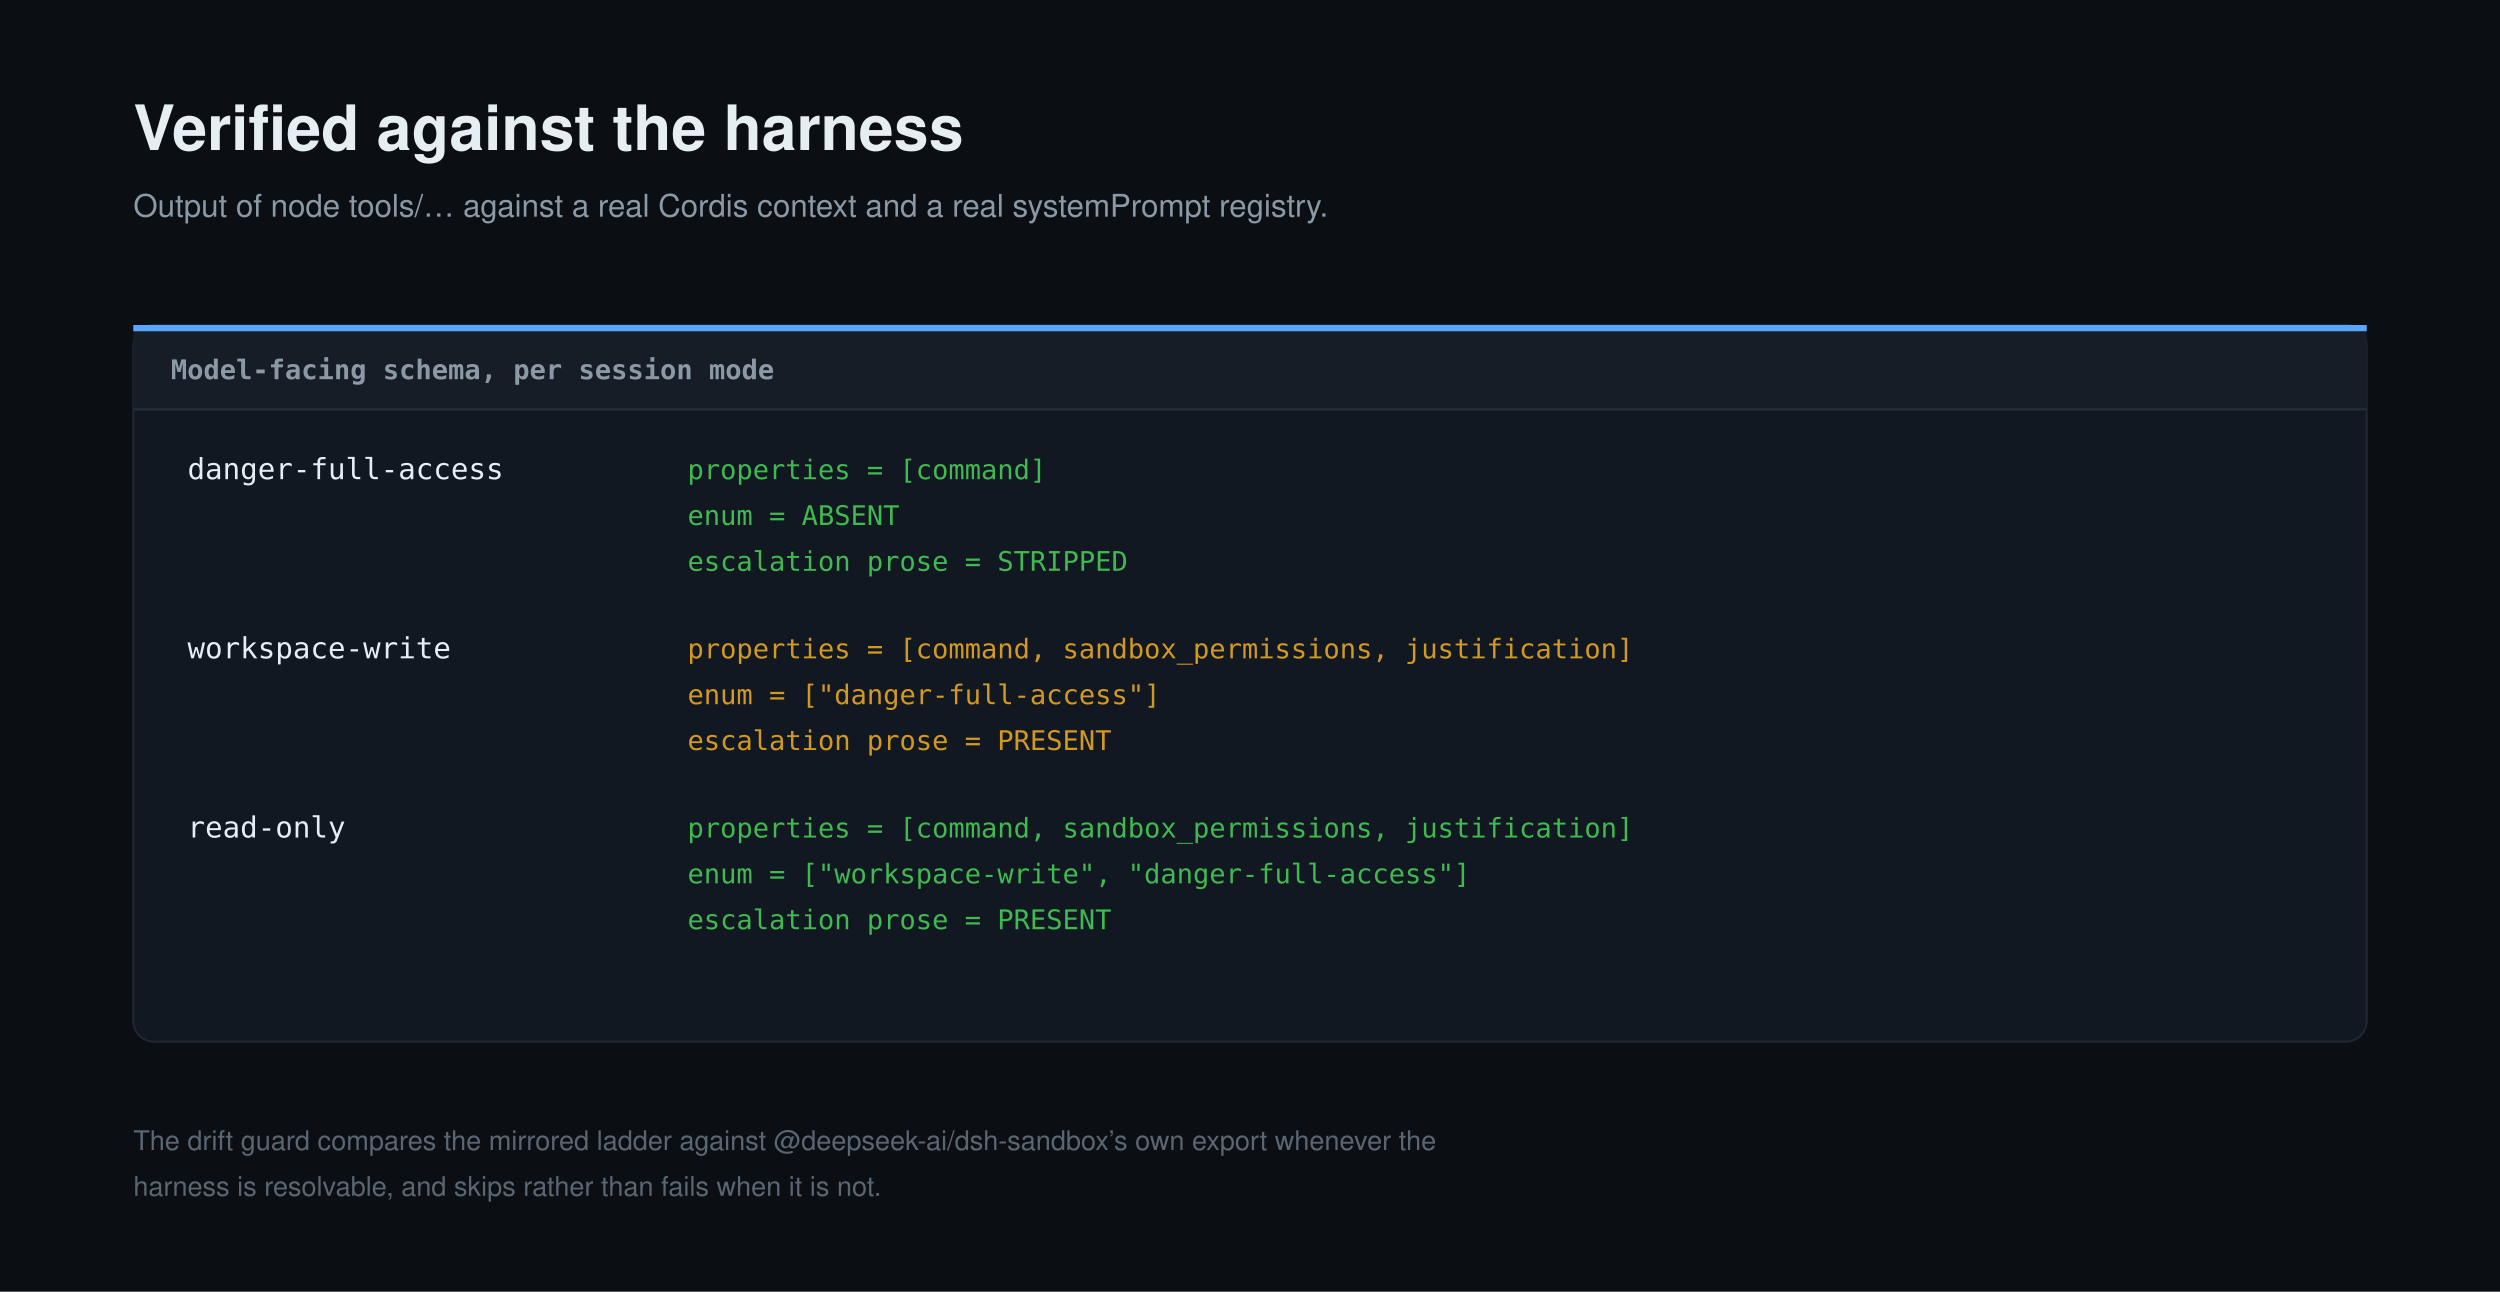
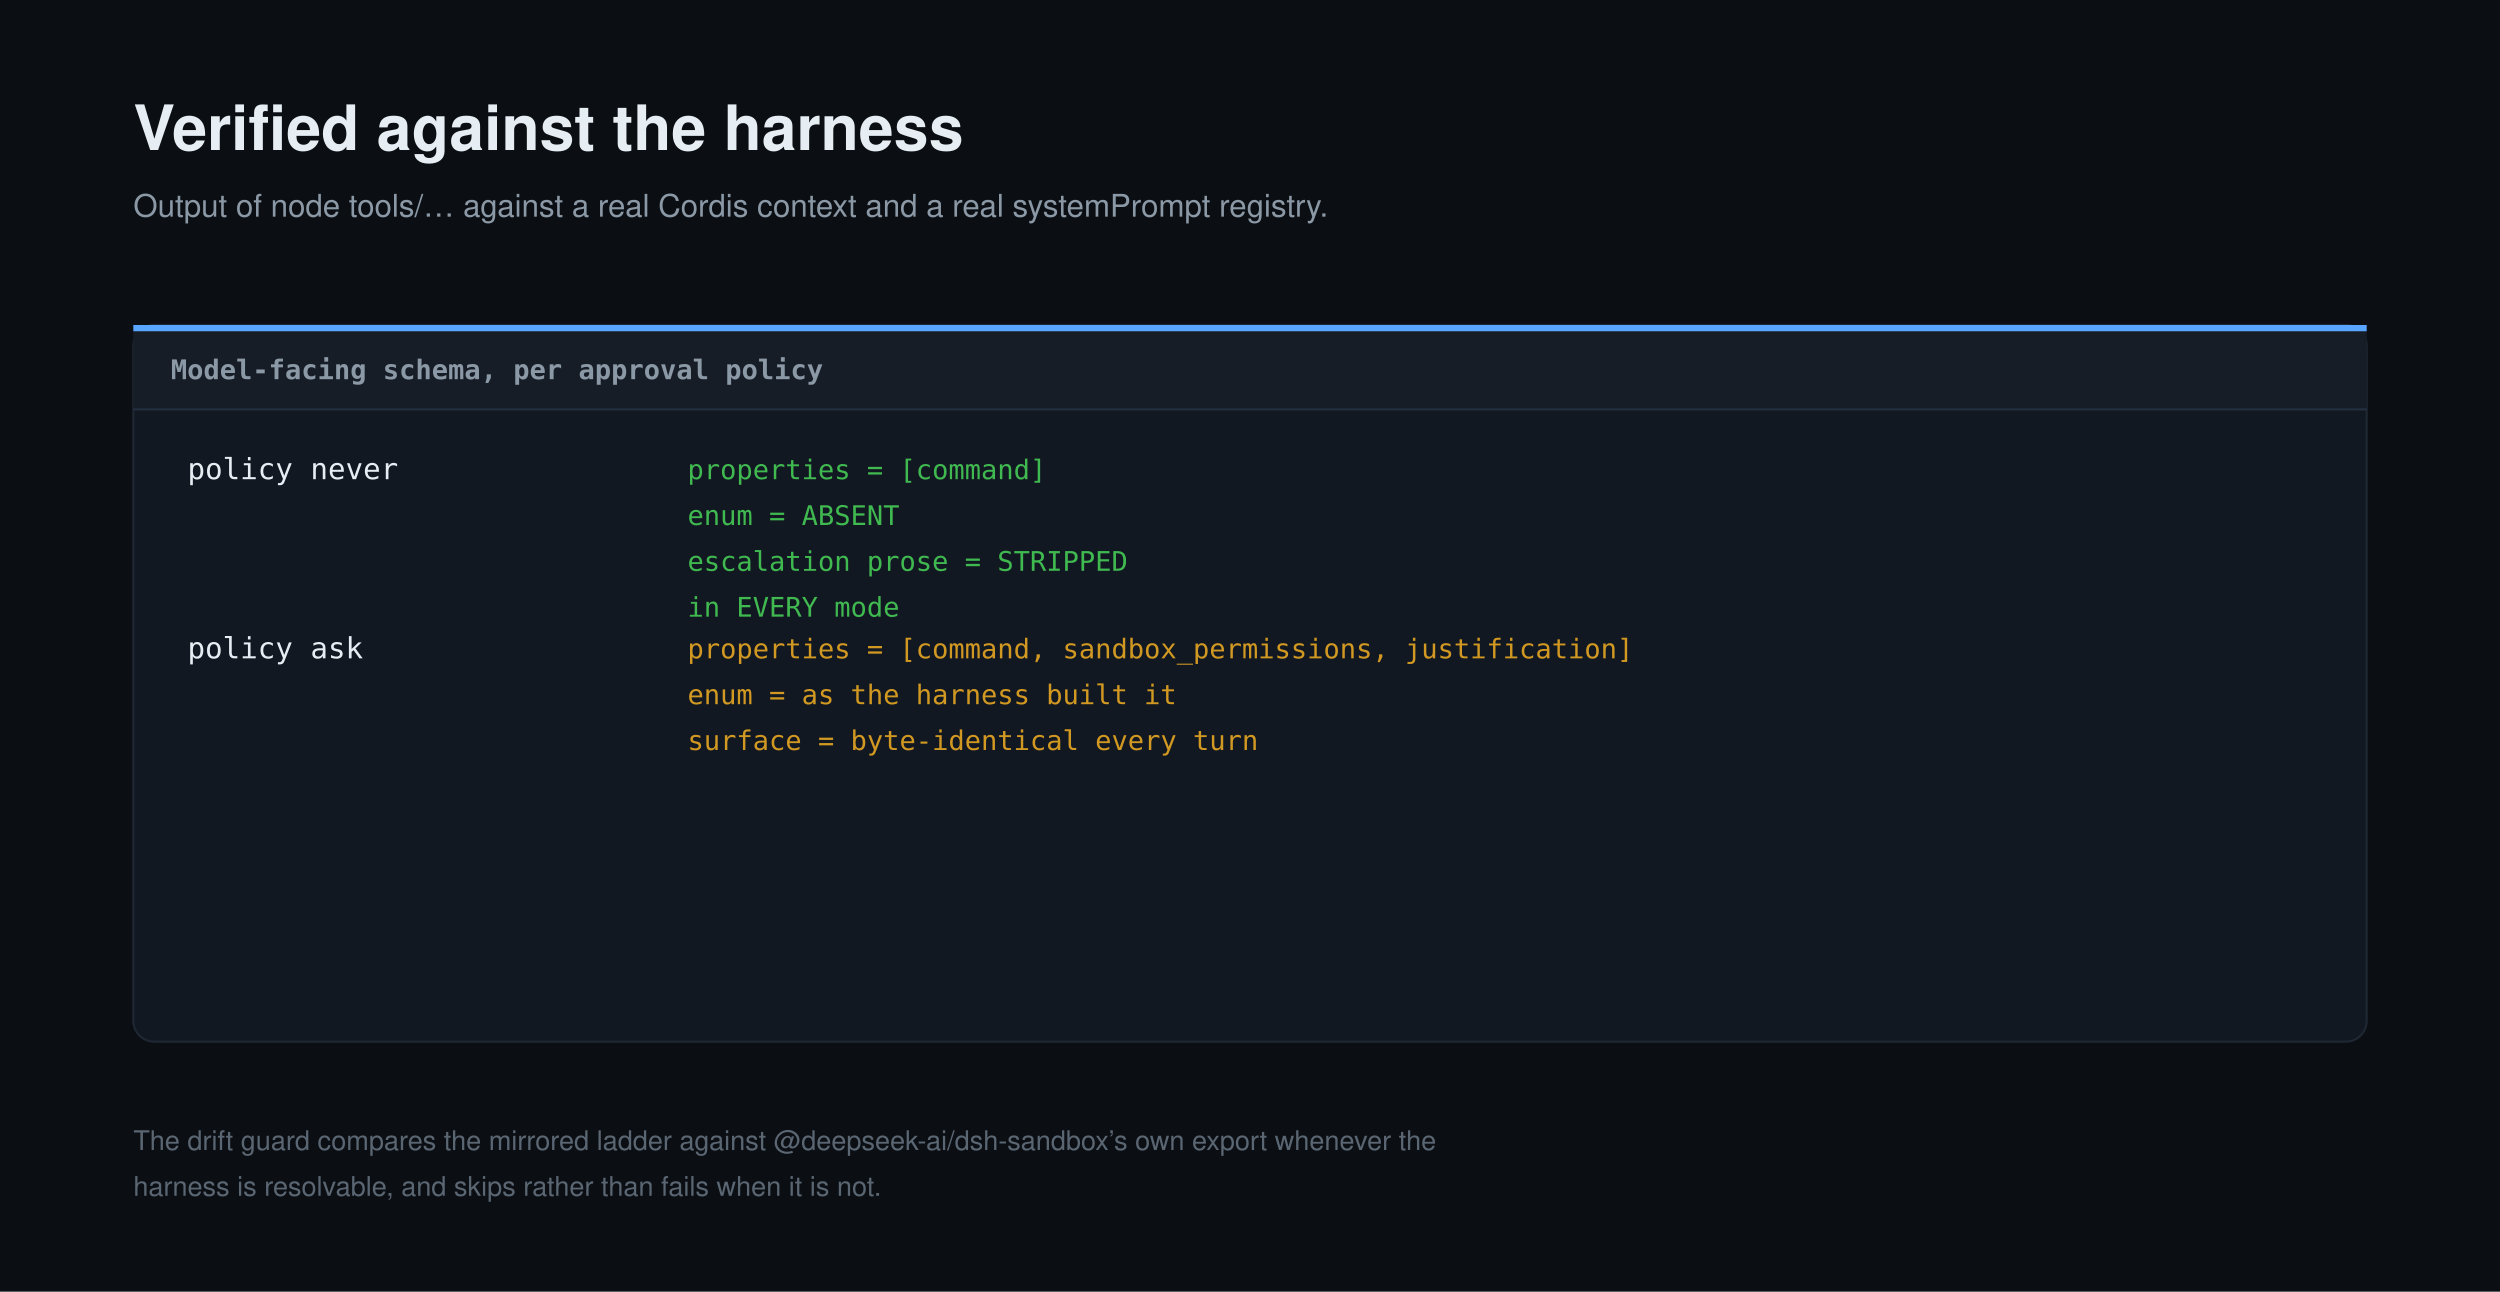
<svg xmlns="http://www.w3.org/2000/svg" width="1200" height="620" viewBox="0 0 1200 620">
  <rect width="1200" height="620" fill="#0b0f14" />
  <text x="64" y="72" fill="#e6edf3" font-family="'Helvetica Neue', Helvetica, Arial, sans-serif" font-size="30" font-weight="700" text-anchor="start" opacity="1">Verified against the harness</text>
  <text x="64" y="104" fill="#8b98a5" font-family="'Helvetica Neue', Helvetica, Arial, sans-serif" font-size="15" font-weight="400" text-anchor="start" opacity="1">Output of node tools/… against a real Cordis context and a real systemPrompt registry.</text>
  <rect x="64" y="156" width="1072" height="344" rx="10" fill="#121821" stroke="#1e2733" stroke-width="1" opacity="1" />
  <rect x="64" y="156" width="1072" height="40" rx="0" fill="#161d27" stroke="none" stroke-width="1" opacity="1" />
-   <text x="82" y="182" fill="#8b98a5" font-family="Menlo, 'DejaVu Sans Mono', monospace" font-size="13" font-weight="600" text-anchor="start" opacity="1">Model-facing schema, per session mode</text>
+   <text x="82" y="182" fill="#8b98a5" font-family="Menlo, 'DejaVu Sans Mono', monospace" font-size="13" font-weight="600" text-anchor="start" opacity="1">Model-facing schema, per approval policy</text>
  <rect x="64" y="196" width="1072" height="1" rx="0" fill="#243040" stroke="none" stroke-width="1" opacity="1" />
  <rect x="64" y="156" width="1072" height="3" rx="0" fill="#58a6ff" stroke="none" stroke-width="1" opacity="1" />
-   <text x="90" y="230" fill="#e6edf3" font-family="Menlo, 'DejaVu Sans Mono', monospace" font-size="14" font-weight="400" text-anchor="start" opacity="1">danger-full-access</text>
+   <text x="90" y="230" fill="#e6edf3" font-family="Menlo, 'DejaVu Sans Mono', monospace" font-size="14" font-weight="400" text-anchor="start" opacity="1">policy never</text>
  <text x="330" y="230" fill="#3fb950" font-family="Menlo, 'DejaVu Sans Mono', monospace" font-size="13" font-weight="400" text-anchor="start" opacity="1">properties = [command]</text>
  <text x="330" y="252" fill="#3fb950" font-family="Menlo, 'DejaVu Sans Mono', monospace" font-size="13" font-weight="400" text-anchor="start" opacity="1">enum = ABSENT</text>
  <text x="330" y="274" fill="#3fb950" font-family="Menlo, 'DejaVu Sans Mono', monospace" font-size="13" font-weight="400" text-anchor="start" opacity="1">escalation prose = STRIPPED</text>
-   <text x="90" y="316" fill="#e6edf3" font-family="Menlo, 'DejaVu Sans Mono', monospace" font-size="14" font-weight="400" text-anchor="start" opacity="1">workspace-write</text>
+   <text x="330" y="296" fill="#3fb950" font-family="Menlo, 'DejaVu Sans Mono', monospace" font-size="13" font-weight="400" text-anchor="start" opacity="1">in EVERY mode</text>
+   <text x="90" y="316" fill="#e6edf3" font-family="Menlo, 'DejaVu Sans Mono', monospace" font-size="14" font-weight="400" text-anchor="start" opacity="1">policy ask</text>
  <text x="330" y="316" fill="#d29922" font-family="Menlo, 'DejaVu Sans Mono', monospace" font-size="13" font-weight="400" text-anchor="start" opacity="1">properties = [command, sandbox_permissions, justification]</text>
-   <text x="330" y="338" fill="#d29922" font-family="Menlo, 'DejaVu Sans Mono', monospace" font-size="13" font-weight="400" text-anchor="start" opacity="1">enum = ["danger-full-access"]</text>
-   <text x="330" y="360" fill="#d29922" font-family="Menlo, 'DejaVu Sans Mono', monospace" font-size="13" font-weight="400" text-anchor="start" opacity="1">escalation prose = PRESENT</text>
-   <text x="90" y="402" fill="#e6edf3" font-family="Menlo, 'DejaVu Sans Mono', monospace" font-size="14" font-weight="400" text-anchor="start" opacity="1">read-only</text>
-   <text x="330" y="402" fill="#3fb950" font-family="Menlo, 'DejaVu Sans Mono', monospace" font-size="13" font-weight="400" text-anchor="start" opacity="1">properties = [command, sandbox_permissions, justification]</text>
-   <text x="330" y="424" fill="#3fb950" font-family="Menlo, 'DejaVu Sans Mono', monospace" font-size="13" font-weight="400" text-anchor="start" opacity="1">enum = ["workspace-write", "danger-full-access"]</text>
-   <text x="330" y="446" fill="#3fb950" font-family="Menlo, 'DejaVu Sans Mono', monospace" font-size="13" font-weight="400" text-anchor="start" opacity="1">escalation prose = PRESENT</text>
+   <text x="330" y="338" fill="#d29922" font-family="Menlo, 'DejaVu Sans Mono', monospace" font-size="13" font-weight="400" text-anchor="start" opacity="1">enum = as the harness built it</text>
+   <text x="330" y="360" fill="#d29922" font-family="Menlo, 'DejaVu Sans Mono', monospace" font-size="13" font-weight="400" text-anchor="start" opacity="1">surface = byte-identical every turn</text>
  <text x="64" y="552" fill="#5b6673" font-family="'Helvetica Neue', Helvetica, Arial, sans-serif" font-size="13" font-weight="400" text-anchor="start" opacity="1">The drift guard compares the mirrored ladder against @deepseek-ai/dsh-sandbox’s own export whenever the</text>
  <text x="64" y="574" fill="#5b6673" font-family="'Helvetica Neue', Helvetica, Arial, sans-serif" font-size="13" font-weight="400" text-anchor="start" opacity="1">harness is resolvable, and skips rather than fails when it is not.</text>
</svg>
